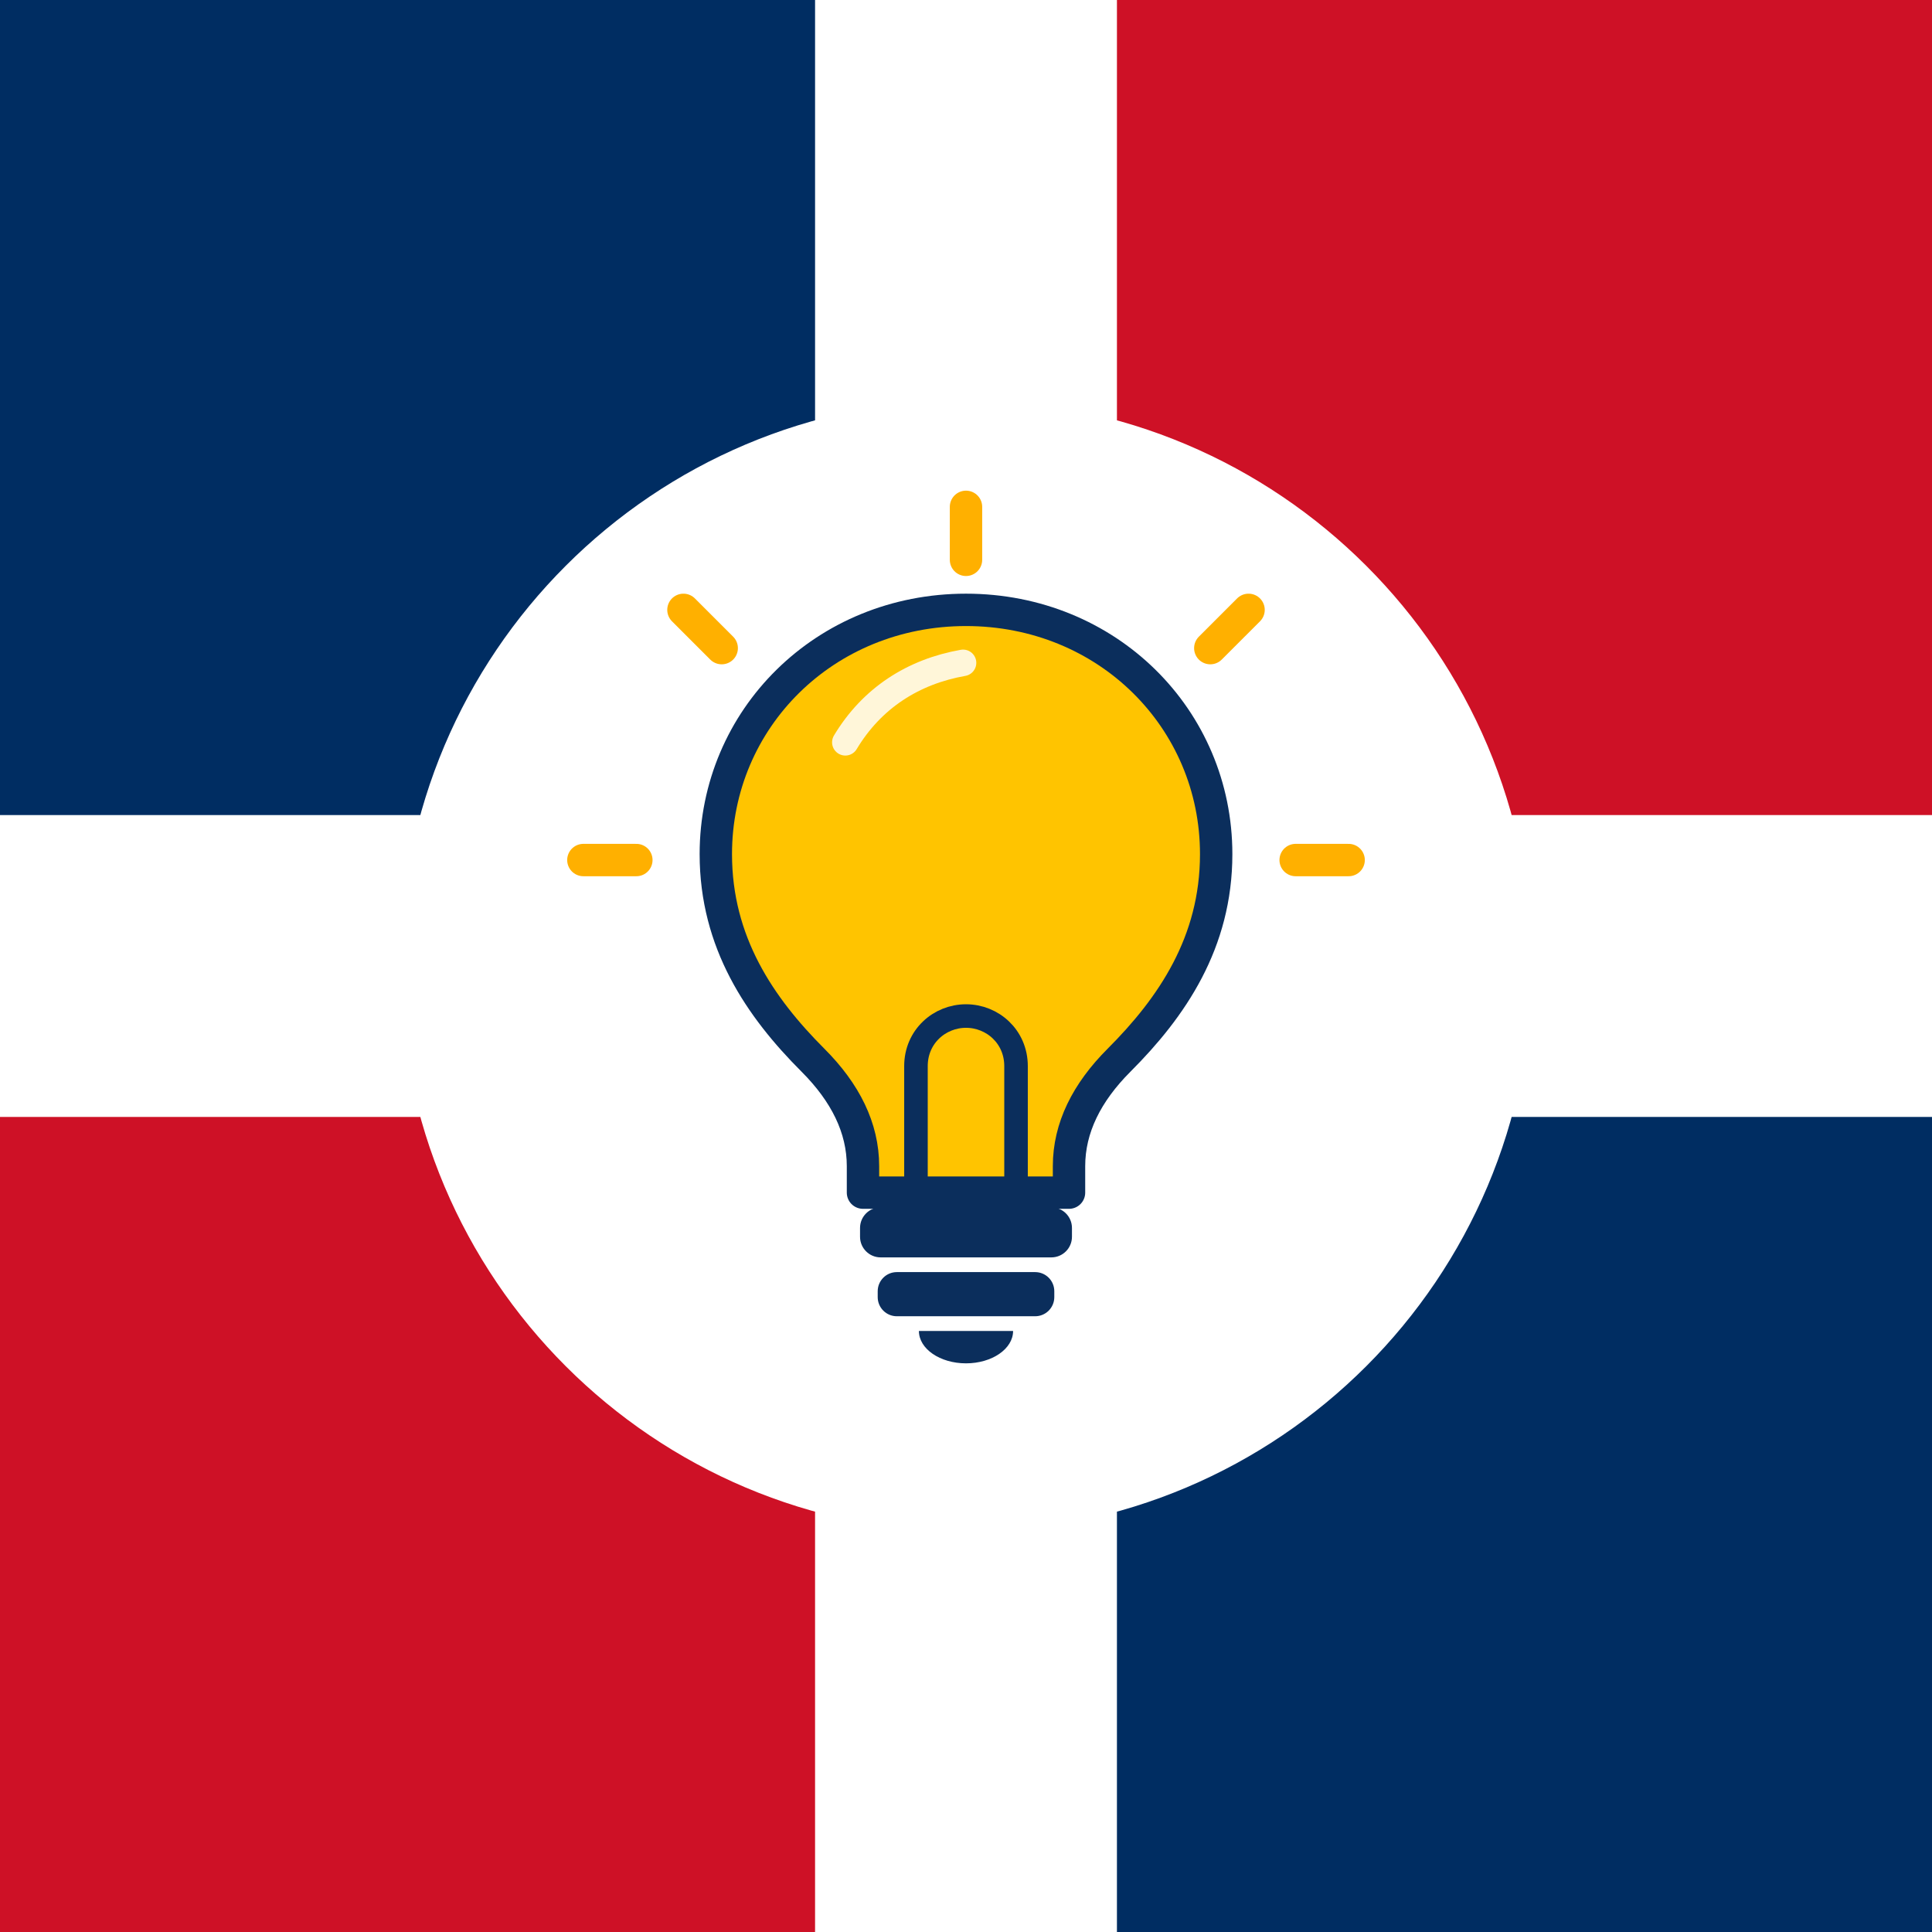
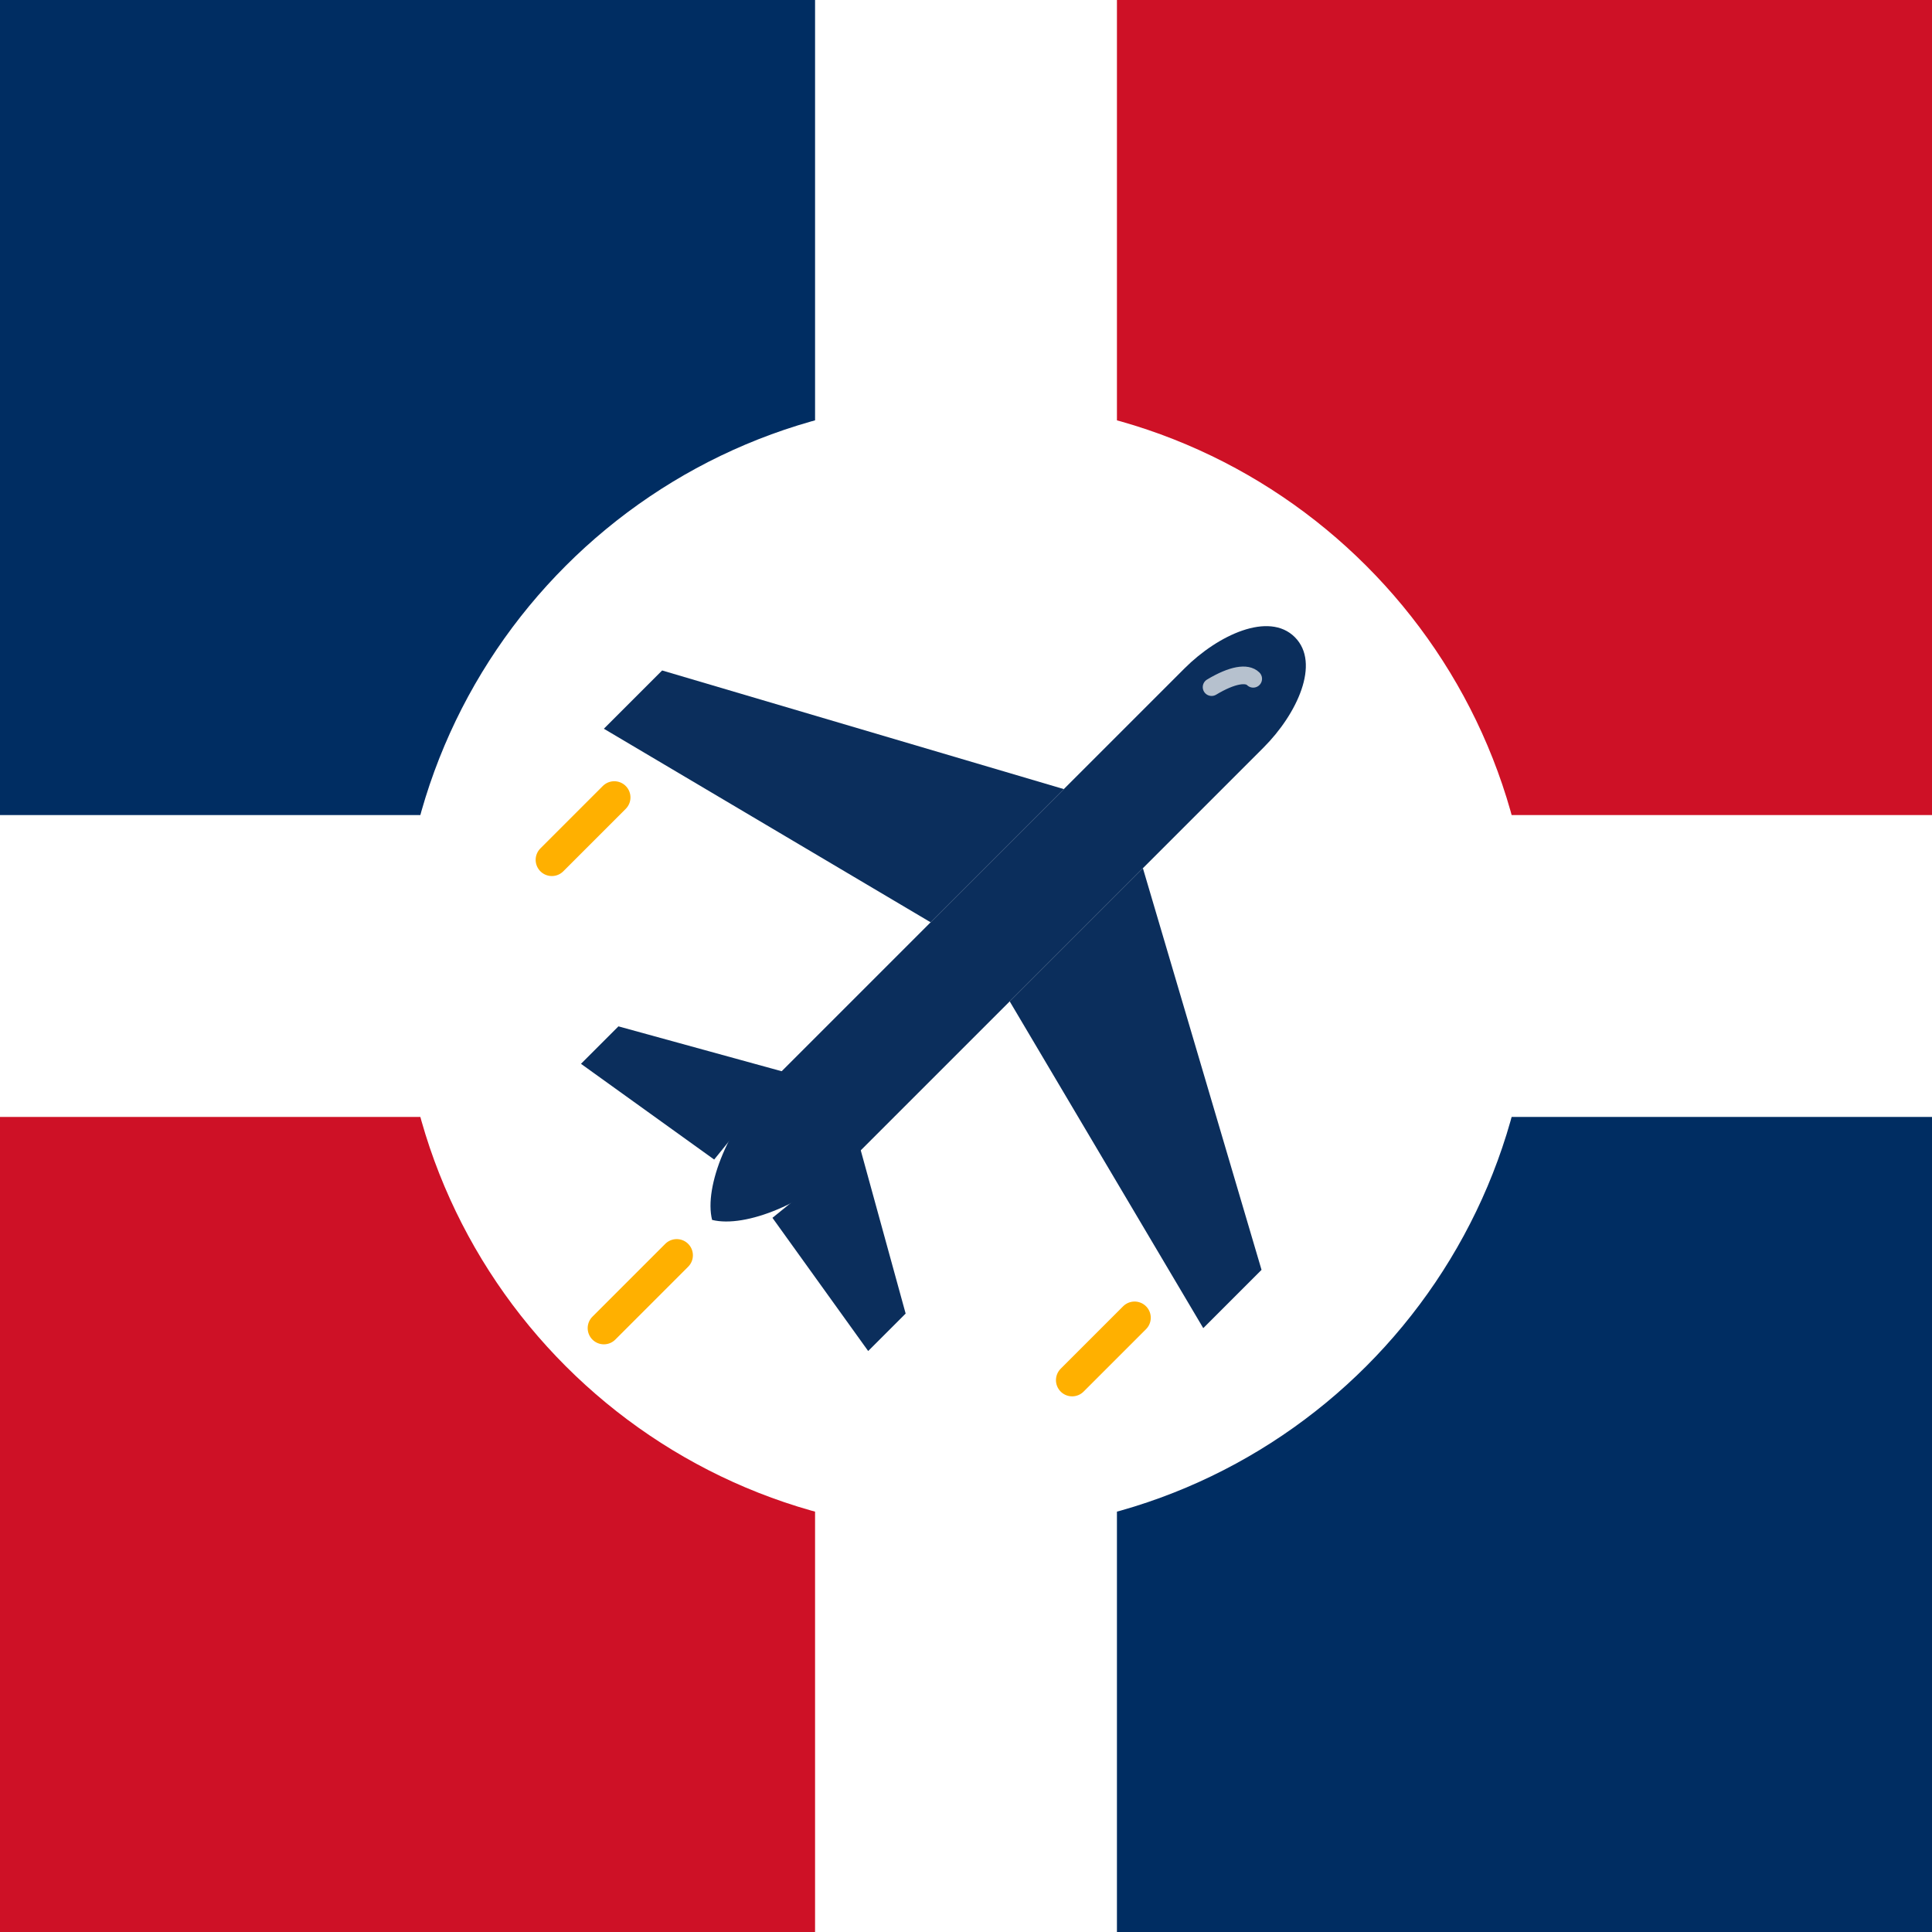
<svg xmlns="http://www.w3.org/2000/svg" viewBox="0 0 1024 1024" width="1024" height="1024">
  <rect width="1024" height="1024" fill="#FFFFFF" />
  <rect x="0" y="0" width="432" height="432" fill="#002D62" />
  <rect x="592" y="0" width="432" height="432" fill="#CE1126" />
  <rect x="0" y="592" width="432" height="432" fill="#CE1126" />
  <rect x="592" y="592" width="432" height="432" fill="#002D62" />
  <circle cx="512" cy="512" r="300" fill="#FFFFFF" />
  <g transform="translate(512 512) scale(0.78) translate(-512 -512)">
-     <g>
+     <g transform="rotate(45 512 512) translate(0 -40)">
      <g stroke="#FFB000" stroke-width="22" stroke-linecap="round">
-         <line x1="512" y1="200" x2="512" y2="236" />
-         <line x1="320" y1="270" x2="346" y2="296" />
-         <line x1="704" y1="270" x2="678" y2="296" />
-         <line x1="252" y1="440" x2="288" y2="440" />
-         <line x1="772" y1="440" x2="736" y2="440" />
+         <line x1="512" y1="830" x2="512" y2="900" />
+         <line x1="262" y1="640" x2="262" y2="700" />
+         <line x1="762" y1="640" x2="762" y2="700" />
      </g>
-       <path d="M512 270c-96 0-170 74-170 166 0 60 30 104 66 140 22 22 34 46 34 72v18h140v-18c0-26 12-50 34-72 36-36 66-80 66-140 0-92-74-166-170-166z" fill="#FFC400" stroke="#0B2E5C" stroke-width="22" stroke-linejoin="round" />
-       <path d="M478 676v-96c0-20 16-34 34-34s34 14 34 34v96" fill="none" stroke="#0B2E5C" stroke-width="16" stroke-linecap="round" />
-       <rect x="440" y="676" width="144" height="34" rx="14" fill="#0B2E5C" />
-       <rect x="452" y="720" width="120" height="30" rx="13" fill="#0B2E5C" />
-       <path d="M480 760h64a32 22 0 0 1-64 0z" fill="#0B2E5C" />
-       <path d="M430 360c18-30 46-48 80-54" fill="none" stroke="#FFFFFF" stroke-width="18" stroke-linecap="round" opacity="0.85" />
+       <g fill="#0B2E5C">
+         <path d="M512 236C537 236 550 272 550 304L550 700C550 742 532 784 512 796C492 784 474 742 474 700L474 304C474 272 487 236 512 236Z" />
+         <path d="M550 420L800 556L800 612L550 548Z" />
+         <path d="M474 420L224 556L224 612L474 548Z" />
+         <path d="M548 690L650 748L650 784L540 766Z" />
+         <path d="M476 690L374 748L374 784L484 766Z" />
+       </g>
+       <path d="M496 300C500 284 506 276 512 276" fill="none" stroke="#FFFFFF" stroke-width="12" stroke-linecap="round" opacity="0.7" />
    </g>
  </g>
</svg>
